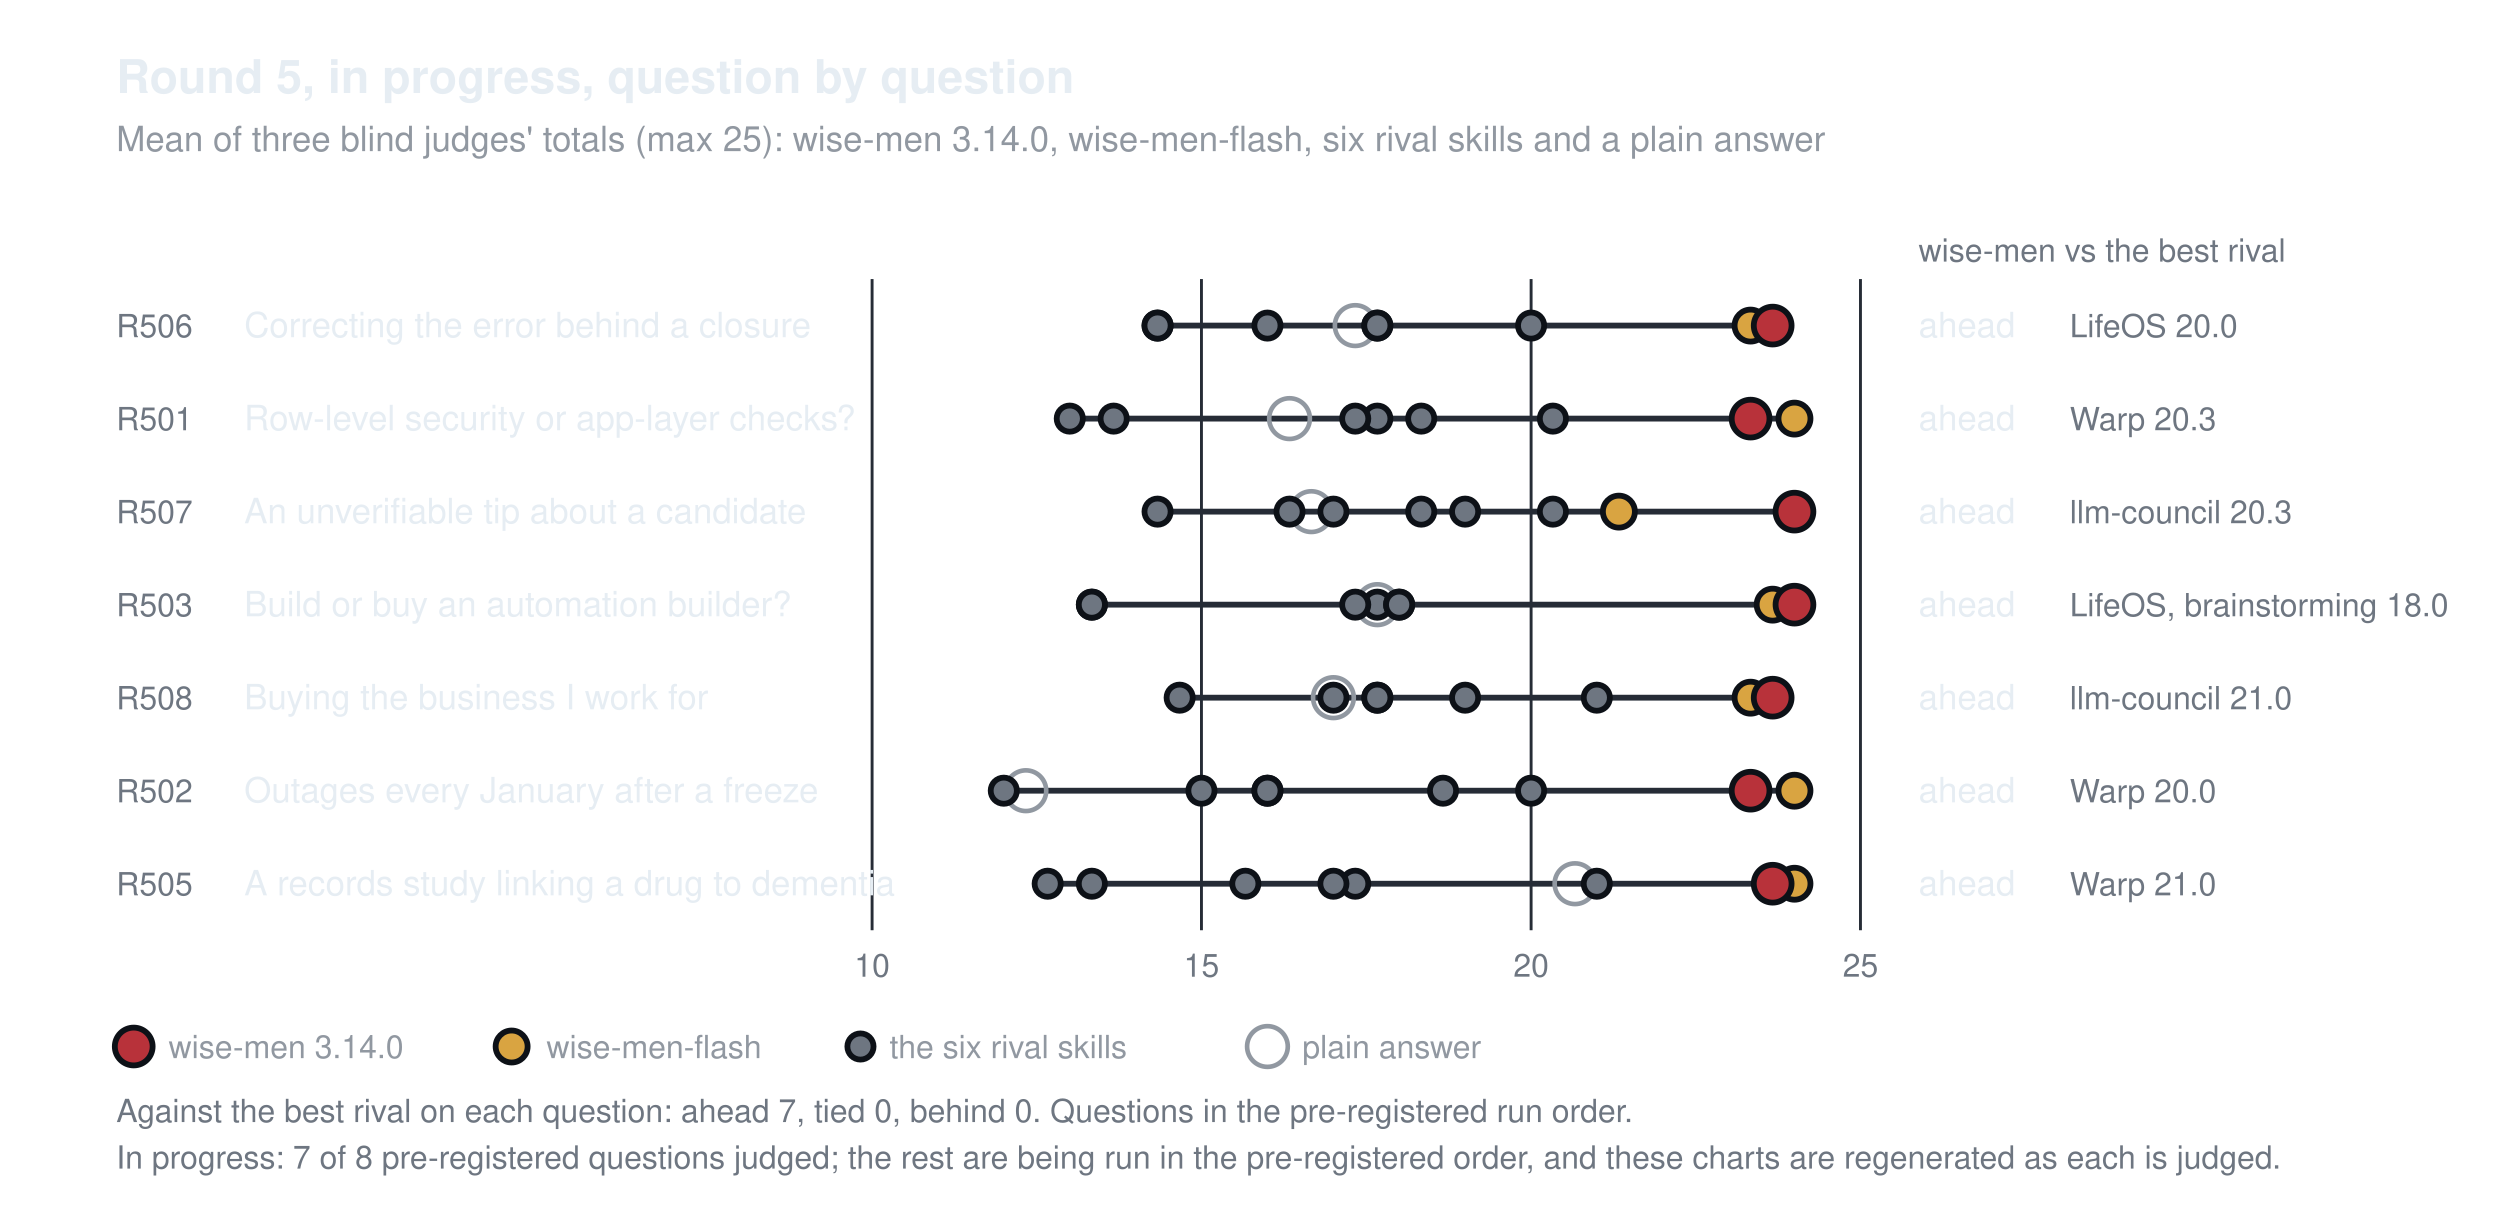
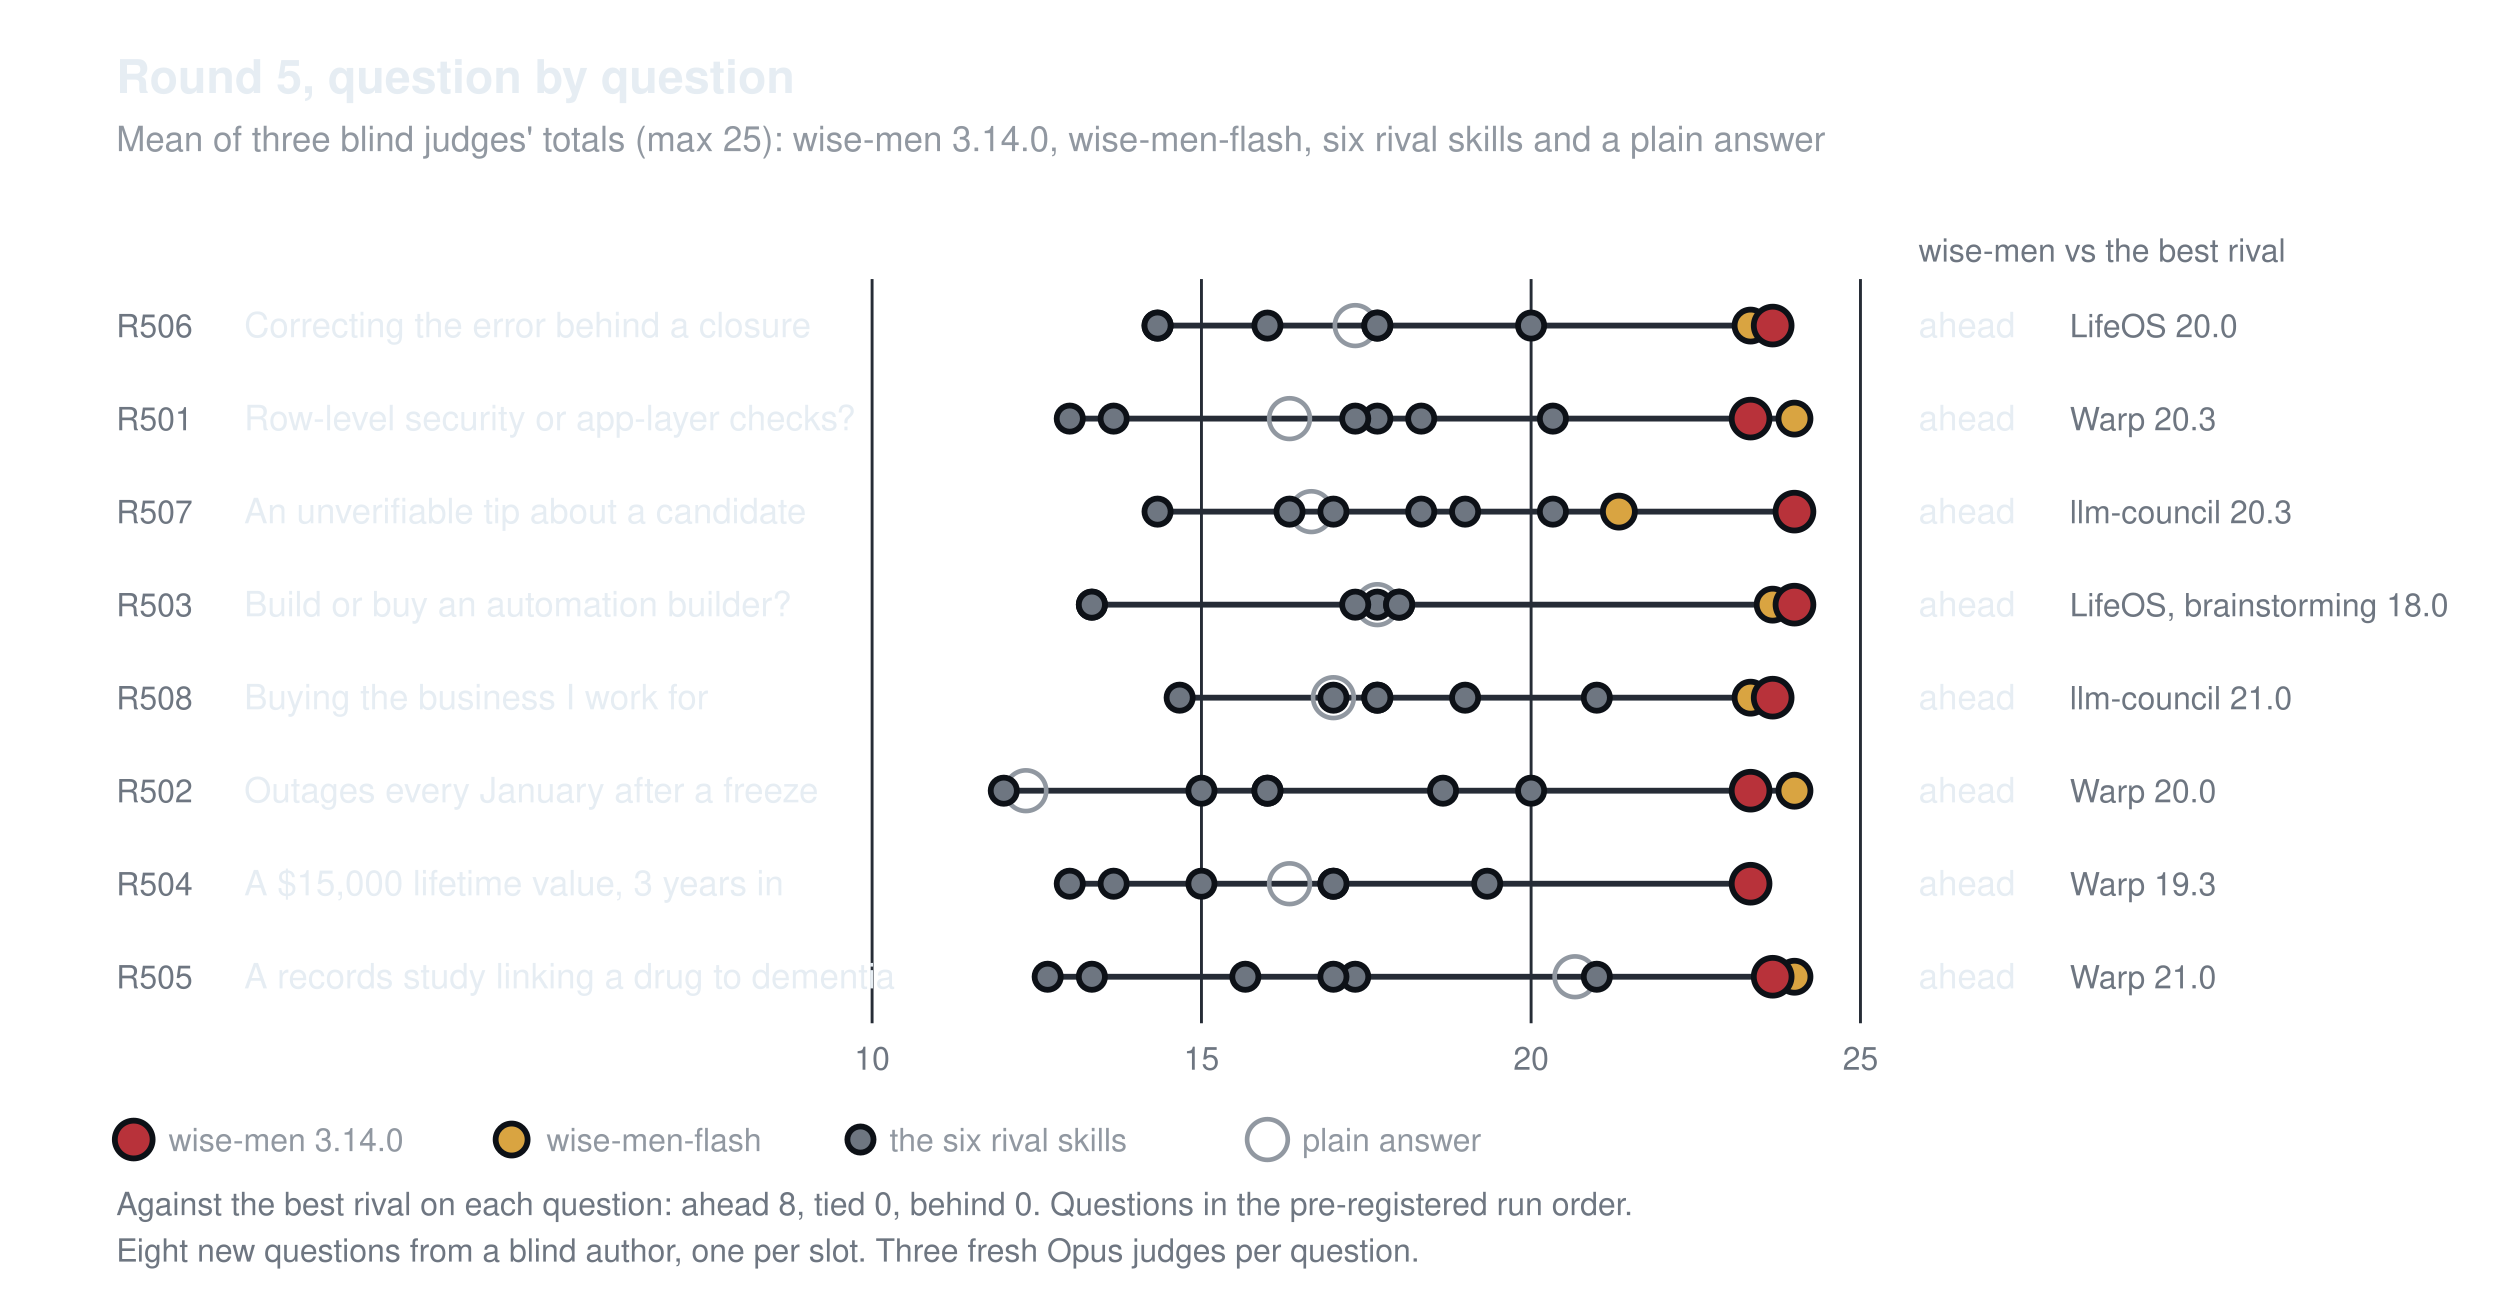
- <svg xmlns="http://www.w3.org/2000/svg" viewBox="0 0 860 418" width="860" font-family="-apple-system, BlinkMacSystemFont, 'Segoe UI', Helvetica, Arial, sans-serif">
-   <text x="40" y="32" font-size="16" font-weight="600" fill="#e6edf3" text-anchor="start">Round 5, in progress, question by question</text>
+ <svg xmlns="http://www.w3.org/2000/svg" viewBox="0 0 860 450" width="860" font-family="-apple-system, BlinkMacSystemFont, 'Segoe UI', Helvetica, Arial, sans-serif">
+   <text x="40" y="32" font-size="16" font-weight="600" fill="#e6edf3" text-anchor="start">Round 5, question by question</text>
  <text x="40" y="52" font-size="12" font-weight="400" fill="#9198a1" text-anchor="start">Mean of three blind judges' totals (max 25): wise-men 3.14.0, wise-men-flash, six rival skills and a plain answer</text>
  <text x="660" y="90" font-size="11" font-weight="400" fill="#6e7681" text-anchor="start">wise-men vs the best rival</text>
-   <line x1="300" y1="96" x2="300" y2="320" stroke="#262c36" stroke-width="1" />
-   <text x="300" y="336" font-size="11" font-weight="400" fill="#6e7681" text-anchor="middle">10</text>
-   <line x1="413.3" y1="96" x2="413.3" y2="320" stroke="#262c36" stroke-width="1" />
-   <text x="413.3" y="336" font-size="11" font-weight="400" fill="#6e7681" text-anchor="middle">15</text>
-   <line x1="526.7" y1="96" x2="526.7" y2="320" stroke="#262c36" stroke-width="1" />
-   <text x="526.7" y="336" font-size="11" font-weight="400" fill="#6e7681" text-anchor="middle">20</text>
-   <line x1="640" y1="96" x2="640" y2="320" stroke="#262c36" stroke-width="1" />
-   <text x="640" y="336" font-size="11" font-weight="400" fill="#6e7681" text-anchor="middle">25</text>
+   <line x1="300" y1="96" x2="300" y2="352" stroke="#262c36" stroke-width="1" />
+   <text x="300" y="368" font-size="11" font-weight="400" fill="#6e7681" text-anchor="middle">10</text>
+   <line x1="413.3" y1="96" x2="413.3" y2="352" stroke="#262c36" stroke-width="1" />
+   <text x="413.3" y="368" font-size="11" font-weight="400" fill="#6e7681" text-anchor="middle">15</text>
+   <line x1="526.7" y1="96" x2="526.7" y2="352" stroke="#262c36" stroke-width="1" />
+   <text x="526.7" y="368" font-size="11" font-weight="400" fill="#6e7681" text-anchor="middle">20</text>
+   <line x1="640" y1="96" x2="640" y2="352" stroke="#262c36" stroke-width="1" />
+   <text x="640" y="368" font-size="11" font-weight="400" fill="#6e7681" text-anchor="middle">25</text>
  <text x="40" y="116" font-size="11" font-weight="400" fill="#6e7681" text-anchor="start">R506</text>
  <text x="84" y="116" font-size="12" font-weight="400" fill="#e6edf3" text-anchor="start">Correcting the error behind a closure</text>
  <line x1="398.2" y1="112" x2="609.8" y2="112" stroke="#262c36" stroke-width="2" />
  <circle cx="466.2" cy="112" r="7" fill="none" stroke="#9198a1" stroke-width="1.6" />
  <circle cx="473.8" cy="112" r="4.5" fill="#6e7681" stroke="#0d1117" stroke-width="2" />
  <circle cx="398.2" cy="112" r="4.5" fill="#6e7681" stroke="#0d1117" stroke-width="2" />
  <circle cx="526.7" cy="112" r="4.5" fill="#6e7681" stroke="#0d1117" stroke-width="2" />
  <circle cx="436" cy="112" r="4.5" fill="#6e7681" stroke="#0d1117" stroke-width="2" />
  <circle cx="473.8" cy="112" r="4.5" fill="#6e7681" stroke="#0d1117" stroke-width="2" />
  <circle cx="398.2" cy="112" r="4.5" fill="#6e7681" stroke="#0d1117" stroke-width="2" />
  <circle cx="602.2" cy="112" r="5.5" fill="#d9a441" stroke="#0d1117" stroke-width="2" />
  <circle cx="609.8" cy="112" r="6.5" fill="#b8323a" stroke="#0d1117" stroke-width="2" />
  <text x="660" y="116" font-size="12" font-weight="400" fill="#e6edf3" text-anchor="start">ahead</text>
  <text x="712" y="116" font-size="11" font-weight="400" fill="#6e7681" text-anchor="start">LifeOS 20.0</text>
  <text x="40" y="148" font-size="11" font-weight="400" fill="#6e7681" text-anchor="start">R501</text>
  <text x="84" y="148" font-size="12" font-weight="400" fill="#e6edf3" text-anchor="start">Row-level security or app-layer checks?</text>
  <line x1="368" y1="144" x2="617.3" y2="144" stroke="#262c36" stroke-width="2" />
  <circle cx="443.6" cy="144" r="7" fill="none" stroke="#9198a1" stroke-width="1.6" />
  <circle cx="534.2" cy="144" r="4.5" fill="#6e7681" stroke="#0d1117" stroke-width="2" />
  <circle cx="473.8" cy="144" r="4.5" fill="#6e7681" stroke="#0d1117" stroke-width="2" />
  <circle cx="383.1" cy="144" r="4.5" fill="#6e7681" stroke="#0d1117" stroke-width="2" />
  <circle cx="466.2" cy="144" r="4.5" fill="#6e7681" stroke="#0d1117" stroke-width="2" />
  <circle cx="368" cy="144" r="4.5" fill="#6e7681" stroke="#0d1117" stroke-width="2" />
  <circle cx="488.9" cy="144" r="4.5" fill="#6e7681" stroke="#0d1117" stroke-width="2" />
  <circle cx="617.3" cy="144" r="5.5" fill="#d9a441" stroke="#0d1117" stroke-width="2" />
  <circle cx="602.2" cy="144" r="6.5" fill="#b8323a" stroke="#0d1117" stroke-width="2" />
  <text x="660" y="148" font-size="12" font-weight="400" fill="#e6edf3" text-anchor="start">ahead</text>
  <text x="712" y="148" font-size="11" font-weight="400" fill="#6e7681" text-anchor="start">Warp 20.3</text>
  <text x="40" y="180" font-size="11" font-weight="400" fill="#6e7681" text-anchor="start">R507</text>
  <text x="84" y="180" font-size="12" font-weight="400" fill="#e6edf3" text-anchor="start">An unverifiable tip about a candidate</text>
  <line x1="398.2" y1="176" x2="617.3" y2="176" stroke="#262c36" stroke-width="2" />
  <circle cx="451.1" cy="176" r="7" fill="none" stroke="#9198a1" stroke-width="1.6" />
  <circle cx="504" cy="176" r="4.5" fill="#6e7681" stroke="#0d1117" stroke-width="2" />
  <circle cx="534.2" cy="176" r="4.5" fill="#6e7681" stroke="#0d1117" stroke-width="2" />
  <circle cx="488.9" cy="176" r="4.5" fill="#6e7681" stroke="#0d1117" stroke-width="2" />
  <circle cx="443.6" cy="176" r="4.5" fill="#6e7681" stroke="#0d1117" stroke-width="2" />
  <circle cx="398.2" cy="176" r="4.5" fill="#6e7681" stroke="#0d1117" stroke-width="2" />
  <circle cx="458.7" cy="176" r="4.5" fill="#6e7681" stroke="#0d1117" stroke-width="2" />
  <circle cx="556.9" cy="176" r="5.5" fill="#d9a441" stroke="#0d1117" stroke-width="2" />
  <circle cx="617.3" cy="176" r="6.5" fill="#b8323a" stroke="#0d1117" stroke-width="2" />
  <text x="660" y="180" font-size="12" font-weight="400" fill="#e6edf3" text-anchor="start">ahead</text>
  <text x="712" y="180" font-size="11" font-weight="400" fill="#6e7681" text-anchor="start">llm-council 20.3</text>
  <text x="40" y="212" font-size="11" font-weight="400" fill="#6e7681" text-anchor="start">R503</text>
  <text x="84" y="212" font-size="12" font-weight="400" fill="#e6edf3" text-anchor="start">Build or buy an automation builder?</text>
  <line x1="375.6" y1="208" x2="617.3" y2="208" stroke="#262c36" stroke-width="2" />
  <circle cx="473.8" cy="208" r="7" fill="none" stroke="#9198a1" stroke-width="1.6" />
  <circle cx="473.8" cy="208" r="4.5" fill="#6e7681" stroke="#0d1117" stroke-width="2" />
  <circle cx="375.6" cy="208" r="4.5" fill="#6e7681" stroke="#0d1117" stroke-width="2" />
  <circle cx="481.3" cy="208" r="4.5" fill="#6e7681" stroke="#0d1117" stroke-width="2" />
  <circle cx="466.2" cy="208" r="4.5" fill="#6e7681" stroke="#0d1117" stroke-width="2" />
  <circle cx="481.3" cy="208" r="4.5" fill="#6e7681" stroke="#0d1117" stroke-width="2" />
  <circle cx="375.6" cy="208" r="4.5" fill="#6e7681" stroke="#0d1117" stroke-width="2" />
  <circle cx="609.8" cy="208" r="5.5" fill="#d9a441" stroke="#0d1117" stroke-width="2" />
  <circle cx="617.3" cy="208" r="6.5" fill="#b8323a" stroke="#0d1117" stroke-width="2" />
  <text x="660" y="212" font-size="12" font-weight="400" fill="#e6edf3" text-anchor="start">ahead</text>
  <text x="712" y="212" font-size="11" font-weight="400" fill="#6e7681" text-anchor="start">LifeOS, brainstorming 18.0</text>
  <text x="40" y="244" font-size="11" font-weight="400" fill="#6e7681" text-anchor="start">R508</text>
  <text x="84" y="244" font-size="12" font-weight="400" fill="#e6edf3" text-anchor="start">Buying the business I work for</text>
  <line x1="405.8" y1="240" x2="609.8" y2="240" stroke="#262c36" stroke-width="2" />
  <circle cx="458.7" cy="240" r="7" fill="none" stroke="#9198a1" stroke-width="1.6" />
  <circle cx="473.8" cy="240" r="4.5" fill="#6e7681" stroke="#0d1117" stroke-width="2" />
  <circle cx="549.3" cy="240" r="4.5" fill="#6e7681" stroke="#0d1117" stroke-width="2" />
  <circle cx="504" cy="240" r="4.5" fill="#6e7681" stroke="#0d1117" stroke-width="2" />
  <circle cx="405.8" cy="240" r="4.5" fill="#6e7681" stroke="#0d1117" stroke-width="2" />
  <circle cx="458.7" cy="240" r="4.5" fill="#6e7681" stroke="#0d1117" stroke-width="2" />
  <circle cx="473.8" cy="240" r="4.5" fill="#6e7681" stroke="#0d1117" stroke-width="2" />
  <circle cx="602.2" cy="240" r="5.5" fill="#d9a441" stroke="#0d1117" stroke-width="2" />
  <circle cx="609.8" cy="240" r="6.5" fill="#b8323a" stroke="#0d1117" stroke-width="2" />
  <text x="660" y="244" font-size="12" font-weight="400" fill="#e6edf3" text-anchor="start">ahead</text>
  <text x="712" y="244" font-size="11" font-weight="400" fill="#6e7681" text-anchor="start">llm-council 21.0</text>
  <text x="40" y="276" font-size="11" font-weight="400" fill="#6e7681" text-anchor="start">R502</text>
  <text x="84" y="276" font-size="12" font-weight="400" fill="#e6edf3" text-anchor="start">Outages every January after a freeze</text>
  <line x1="345.3" y1="272" x2="617.3" y2="272" stroke="#262c36" stroke-width="2" />
  <circle cx="352.9" cy="272" r="7" fill="none" stroke="#9198a1" stroke-width="1.6" />
  <circle cx="526.7" cy="272" r="4.5" fill="#6e7681" stroke="#0d1117" stroke-width="2" />
  <circle cx="413.3" cy="272" r="4.5" fill="#6e7681" stroke="#0d1117" stroke-width="2" />
  <circle cx="496.4" cy="272" r="4.5" fill="#6e7681" stroke="#0d1117" stroke-width="2" />
  <circle cx="436" cy="272" r="4.5" fill="#6e7681" stroke="#0d1117" stroke-width="2" />
  <circle cx="436" cy="272" r="4.5" fill="#6e7681" stroke="#0d1117" stroke-width="2" />
  <circle cx="345.3" cy="272" r="4.5" fill="#6e7681" stroke="#0d1117" stroke-width="2" />
  <circle cx="617.3" cy="272" r="5.5" fill="#d9a441" stroke="#0d1117" stroke-width="2" />
  <circle cx="602.2" cy="272" r="6.5" fill="#b8323a" stroke="#0d1117" stroke-width="2" />
  <text x="660" y="276" font-size="12" font-weight="400" fill="#e6edf3" text-anchor="start">ahead</text>
  <text x="712" y="276" font-size="11" font-weight="400" fill="#6e7681" text-anchor="start">Warp 20.0</text>
-   <text x="40" y="308" font-size="11" font-weight="400" fill="#6e7681" text-anchor="start">R505</text>
-   <text x="84" y="308" font-size="12" font-weight="400" fill="#e6edf3" text-anchor="start">A records study linking a drug to dementia</text>
-   <line x1="360.4" y1="304" x2="617.3" y2="304" stroke="#262c36" stroke-width="2" />
-   <circle cx="541.8" cy="304" r="7" fill="none" stroke="#9198a1" stroke-width="1.6" />
-   <circle cx="549.3" cy="304" r="4.5" fill="#6e7681" stroke="#0d1117" stroke-width="2" />
-   <circle cx="428.4" cy="304" r="4.5" fill="#6e7681" stroke="#0d1117" stroke-width="2" />
-   <circle cx="466.2" cy="304" r="4.5" fill="#6e7681" stroke="#0d1117" stroke-width="2" />
-   <circle cx="375.6" cy="304" r="4.5" fill="#6e7681" stroke="#0d1117" stroke-width="2" />
+   <text x="40" y="308" font-size="11" font-weight="400" fill="#6e7681" text-anchor="start">R504</text>
+   <text x="84" y="308" font-size="12" font-weight="400" fill="#e6edf3" text-anchor="start">A $15,000 lifetime value, 3 years in</text>
+   <line x1="368" y1="304" x2="602.2" y2="304" stroke="#262c36" stroke-width="2" />
+   <circle cx="443.6" cy="304" r="7" fill="none" stroke="#9198a1" stroke-width="1.6" />
+   <circle cx="511.6" cy="304" r="4.5" fill="#6e7681" stroke="#0d1117" stroke-width="2" />
  <circle cx="458.7" cy="304" r="4.5" fill="#6e7681" stroke="#0d1117" stroke-width="2" />
-   <circle cx="360.4" cy="304" r="4.5" fill="#6e7681" stroke="#0d1117" stroke-width="2" />
-   <circle cx="617.3" cy="304" r="5.5" fill="#d9a441" stroke="#0d1117" stroke-width="2" />
-   <circle cx="609.8" cy="304" r="6.5" fill="#b8323a" stroke="#0d1117" stroke-width="2" />
+   <circle cx="413.3" cy="304" r="4.5" fill="#6e7681" stroke="#0d1117" stroke-width="2" />
+   <circle cx="368" cy="304" r="4.5" fill="#6e7681" stroke="#0d1117" stroke-width="2" />
+   <circle cx="458.7" cy="304" r="4.5" fill="#6e7681" stroke="#0d1117" stroke-width="2" />
+   <circle cx="383.1" cy="304" r="4.5" fill="#6e7681" stroke="#0d1117" stroke-width="2" />
+   <circle cx="602.2" cy="304" r="5.5" fill="#d9a441" stroke="#0d1117" stroke-width="2" />
+   <circle cx="602.2" cy="304" r="6.5" fill="#b8323a" stroke="#0d1117" stroke-width="2" />
  <text x="660" y="308" font-size="12" font-weight="400" fill="#e6edf3" text-anchor="start">ahead</text>
-   <text x="712" y="308" font-size="11" font-weight="400" fill="#6e7681" text-anchor="start">Warp 21.0</text>
-   <circle cx="46" cy="360" r="6.5" fill="#b8323a" stroke="#0d1117" stroke-width="2" />
-   <text x="58" y="364" font-size="11" font-weight="400" fill="#9198a1" text-anchor="start">wise-men 3.14.0</text>
-   <circle cx="176" cy="360" r="5.5" fill="#d9a441" stroke="#0d1117" stroke-width="2" />
-   <text x="188" y="364" font-size="11" font-weight="400" fill="#9198a1" text-anchor="start">wise-men-flash</text>
-   <circle cx="296" cy="360" r="4.5" fill="#6e7681" stroke="#0d1117" stroke-width="2" />
-   <text x="306" y="364" font-size="11" font-weight="400" fill="#9198a1" text-anchor="start">the six rival skills</text>
-   <circle cx="436" cy="360" r="7" fill="none" stroke="#9198a1" stroke-width="1.6" />
-   <text x="448" y="364" font-size="11" font-weight="400" fill="#9198a1" text-anchor="start">plain answer</text>
-   <text x="40" y="386" font-size="11" font-weight="400" fill="#6e7681" text-anchor="start">Against the best rival on each question: ahead 7, tied 0, behind 0. Questions in the pre-registered run order.</text>
-   <text x="40" y="402" font-size="11" font-weight="400" fill="#6e7681" text-anchor="start">In progress: 7 of 8 pre-registered questions judged; the rest are being run in the pre-registered order, and these charts are regenerated as each is judged.</text>
+   <text x="712" y="308" font-size="11" font-weight="400" fill="#6e7681" text-anchor="start">Warp 19.3</text>
+   <text x="40" y="340" font-size="11" font-weight="400" fill="#6e7681" text-anchor="start">R505</text>
+   <text x="84" y="340" font-size="12" font-weight="400" fill="#e6edf3" text-anchor="start">A records study linking a drug to dementia</text>
+   <line x1="360.4" y1="336" x2="617.3" y2="336" stroke="#262c36" stroke-width="2" />
+   <circle cx="541.8" cy="336" r="7" fill="none" stroke="#9198a1" stroke-width="1.6" />
+   <circle cx="549.3" cy="336" r="4.5" fill="#6e7681" stroke="#0d1117" stroke-width="2" />
+   <circle cx="428.4" cy="336" r="4.5" fill="#6e7681" stroke="#0d1117" stroke-width="2" />
+   <circle cx="466.2" cy="336" r="4.5" fill="#6e7681" stroke="#0d1117" stroke-width="2" />
+   <circle cx="375.6" cy="336" r="4.5" fill="#6e7681" stroke="#0d1117" stroke-width="2" />
+   <circle cx="458.7" cy="336" r="4.5" fill="#6e7681" stroke="#0d1117" stroke-width="2" />
+   <circle cx="360.4" cy="336" r="4.5" fill="#6e7681" stroke="#0d1117" stroke-width="2" />
+   <circle cx="617.3" cy="336" r="5.5" fill="#d9a441" stroke="#0d1117" stroke-width="2" />
+   <circle cx="609.8" cy="336" r="6.5" fill="#b8323a" stroke="#0d1117" stroke-width="2" />
+   <text x="660" y="340" font-size="12" font-weight="400" fill="#e6edf3" text-anchor="start">ahead</text>
+   <text x="712" y="340" font-size="11" font-weight="400" fill="#6e7681" text-anchor="start">Warp 21.0</text>
+   <circle cx="46" cy="392" r="6.5" fill="#b8323a" stroke="#0d1117" stroke-width="2" />
+   <text x="58" y="396" font-size="11" font-weight="400" fill="#9198a1" text-anchor="start">wise-men 3.14.0</text>
+   <circle cx="176" cy="392" r="5.5" fill="#d9a441" stroke="#0d1117" stroke-width="2" />
+   <text x="188" y="396" font-size="11" font-weight="400" fill="#9198a1" text-anchor="start">wise-men-flash</text>
+   <circle cx="296" cy="392" r="4.5" fill="#6e7681" stroke="#0d1117" stroke-width="2" />
+   <text x="306" y="396" font-size="11" font-weight="400" fill="#9198a1" text-anchor="start">the six rival skills</text>
+   <circle cx="436" cy="392" r="7" fill="none" stroke="#9198a1" stroke-width="1.6" />
+   <text x="448" y="396" font-size="11" font-weight="400" fill="#9198a1" text-anchor="start">plain answer</text>
+   <text x="40" y="418" font-size="11" font-weight="400" fill="#6e7681" text-anchor="start">Against the best rival on each question: ahead 8, tied 0, behind 0. Questions in the pre-registered run order.</text>
+   <text x="40" y="434" font-size="11" font-weight="400" fill="#6e7681" text-anchor="start">Eight new questions from a blind author, one per slot. Three fresh Opus judges per question.</text>
</svg>
